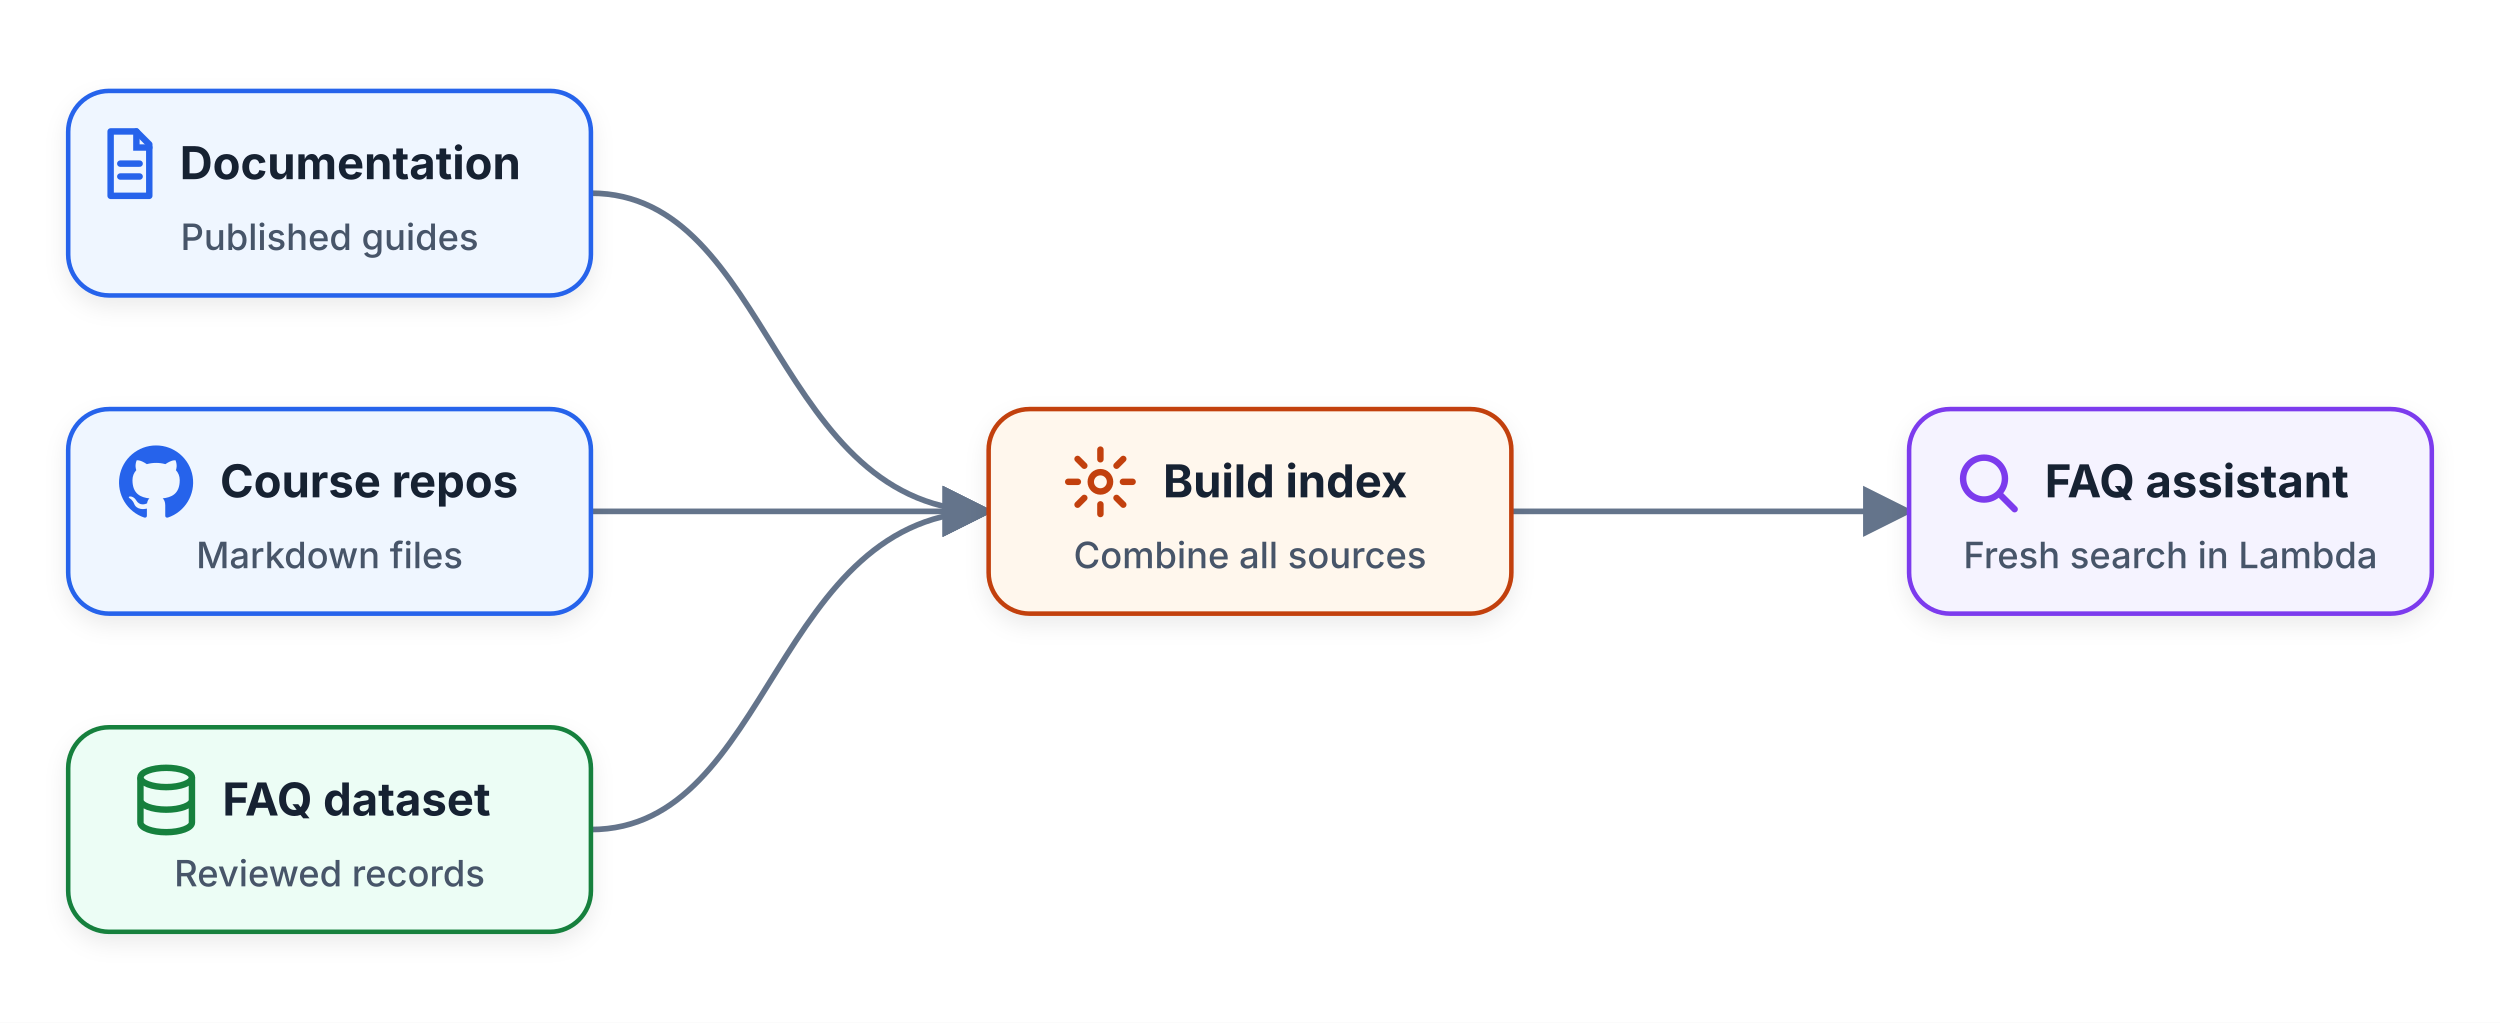
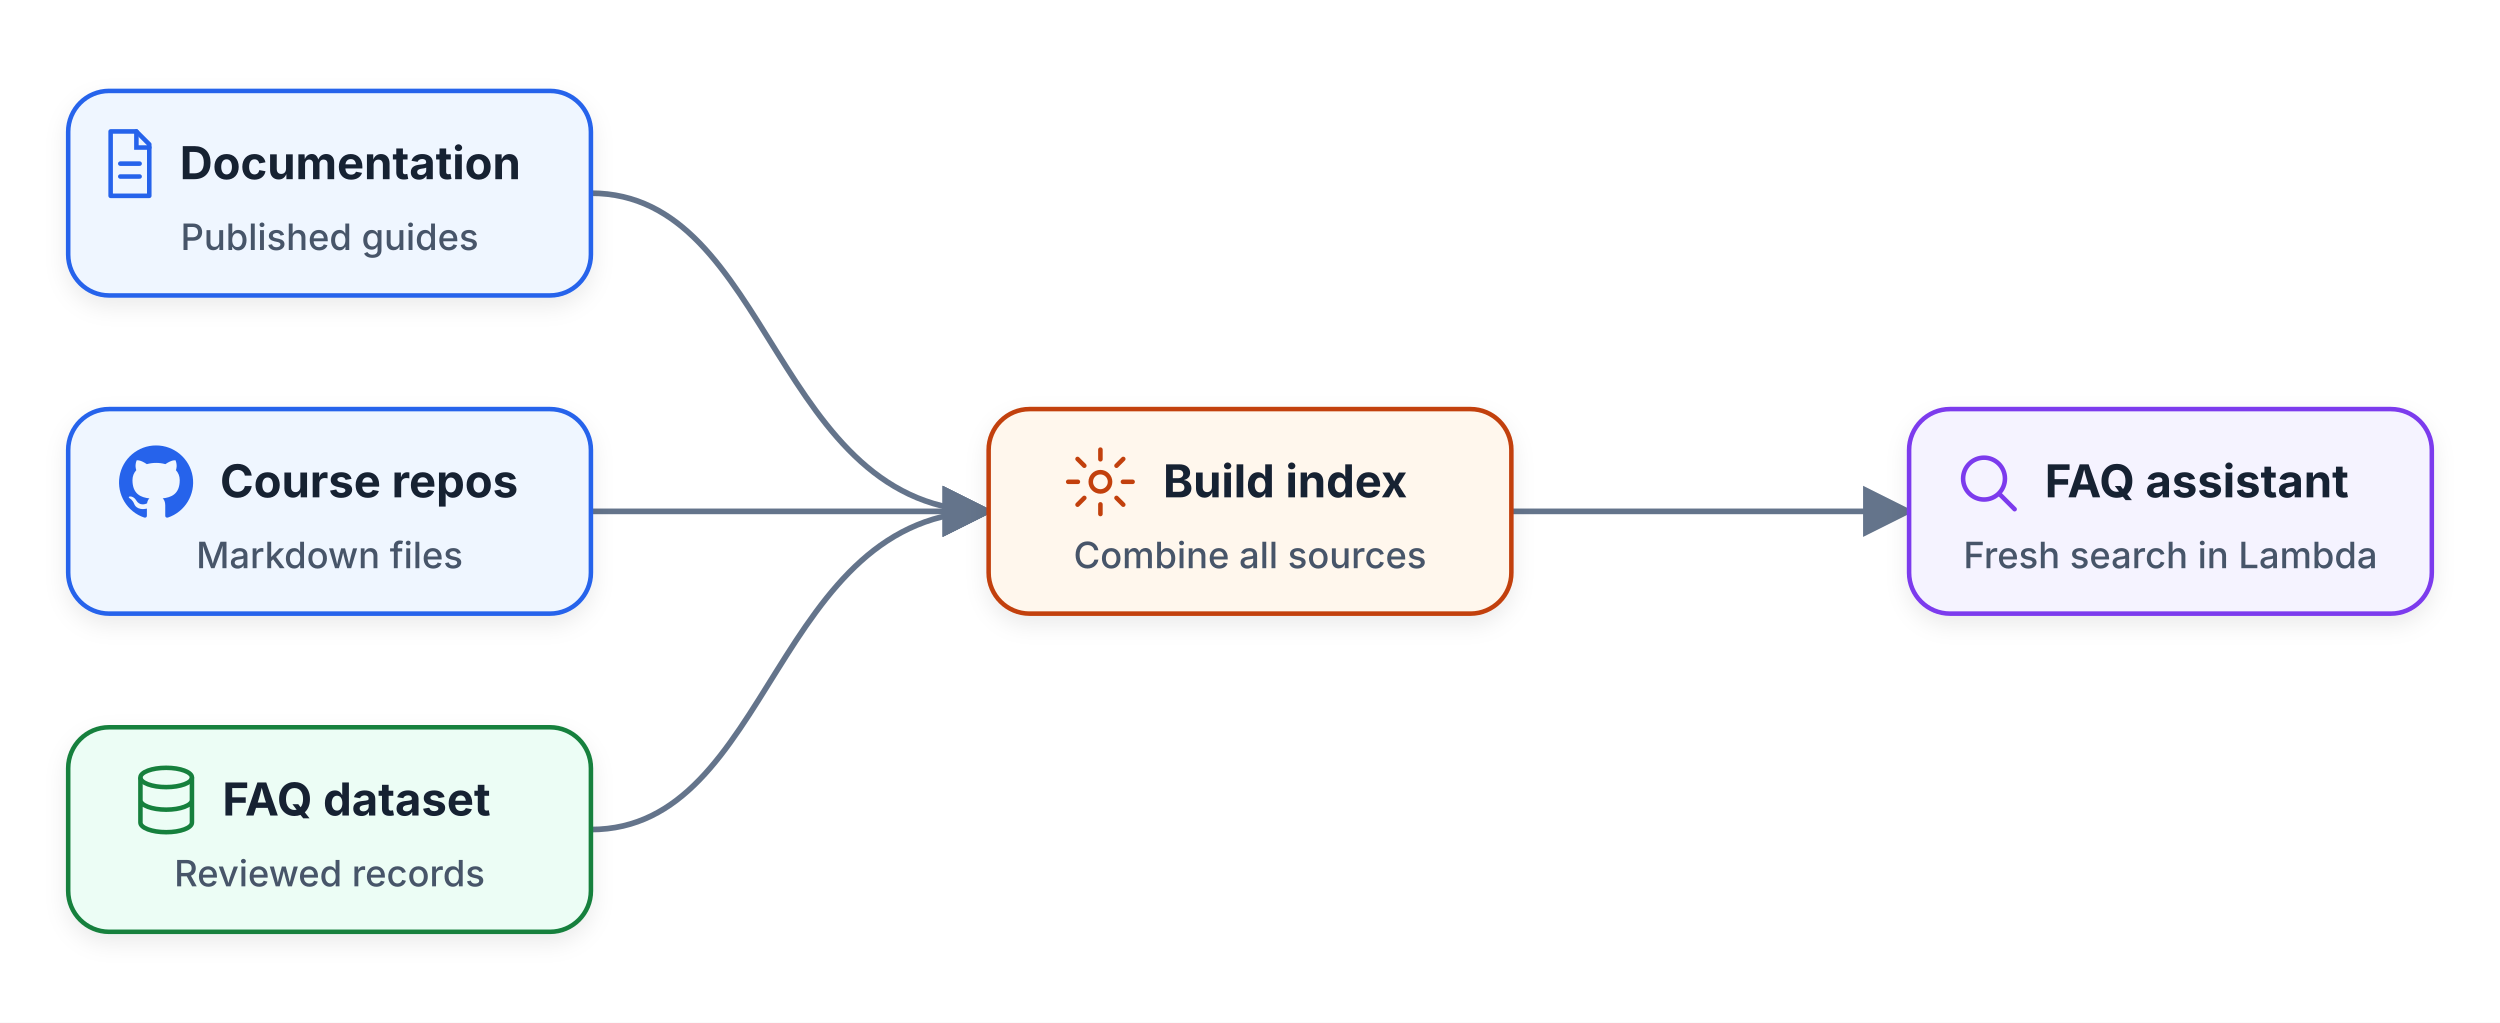
<svg xmlns="http://www.w3.org/2000/svg" width="1100" height="450" viewBox="0 0 1100 450" role="img" aria-labelledby="title desc">
  <defs>
    <filter id="shadow" x="-20%" y="-20%" width="140%" height="150%">
      <feDropShadow dx="0" dy="4" stdDeviation="5" flood-color="#0f172a" flood-opacity="0.08" />
    </filter>
    <marker id="arrow-purple" viewBox="0 0 10 10" refX="9" refY="5" markerWidth="9" markerHeight="9" orient="auto">
      <path d="M0 0 10 5 0 10Z" fill="#7c3aed" />
    </marker>
    <marker id="arrow-blue" viewBox="0 0 10 10" refX="9" refY="5" markerWidth="9" markerHeight="9" orient="auto">
      <path d="M0 0 10 5 0 10Z" fill="#2563eb" />
    </marker>
    <marker id="arrow-amber" viewBox="0 0 10 10" refX="9" refY="5" markerWidth="9" markerHeight="9" orient="auto">
      <path d="M0 0 10 5 0 10Z" fill="#c2410c" />
    </marker>
    <marker id="arrow-green" viewBox="0 0 10 10" refX="9" refY="5" markerWidth="9" markerHeight="9" orient="auto">
      <path d="M0 0 10 5 0 10Z" fill="#15803d" />
    </marker>
    <marker id="arrow-red" viewBox="0 0 10 10" refX="9" refY="5" markerWidth="9" markerHeight="9" orient="auto">
      <path d="M0 0 10 5 0 10Z" fill="#dc2626" />
    </marker>
    <marker id="arrow-gray" viewBox="0 0 10 10" refX="9" refY="5" markerWidth="9" markerHeight="9" orient="auto">
      <path d="M0 0 10 5 0 10Z" fill="#64748b" />
    </marker>
    <symbol id="icon-database" viewBox="0 0 24 24">
      <ellipse cx="12" cy="5" rx="8" ry="3" fill="none" stroke="currentColor" stroke-width="2" />
      <path d="M4 5v7c0 1.66 3.58 3 8 3s8-1.34 8-3V5M4 12v7c0 1.66 3.58 3 8 3s8-1.34 8-3v-7" fill="none" stroke="currentColor" stroke-width="2" />
    </symbol>
    <symbol id="icon-document" viewBox="0 0 24 24">
      <path d="M6 2h8l4 4v16H6Z" fill="none" stroke="currentColor" stroke-width="2" stroke-linejoin="round" />
      <path d="M14 2v5h4M9 12h6M9 16h6" fill="none" stroke="currentColor" stroke-width="2" stroke-linecap="round" />
    </symbol>
    <symbol id="icon-github" viewBox="0 0 24 24">
      <path fill="currentColor" d="M12 .7a11.5 11.5 0 0 0-3.64 22.41c.58.11.79-.25.79-.56v-2.23c-3.22.7-3.9-1.37-3.9-1.37-.53-1.34-1.29-1.7-1.29-1.7-1.05-.72.08-.71.08-.71 1.17.08 1.78 1.2 1.78 1.2 1.04 1.77 2.72 1.26 3.38.96.1-.75.4-1.26.74-1.55-2.57-.29-5.27-1.28-5.27-5.68 0-1.26.45-2.28 1.19-3.09-.12-.29-.52-1.46.11-3.05 0 0 .97-.31 3.16 1.18a10.9 10.9 0 0 1 5.76 0c2.2-1.49 3.16-1.18 3.16-1.18.63 1.59.23 2.76.11 3.05.74.81 1.19 1.83 1.19 3.09 0 4.42-2.71 5.38-5.29 5.67.42.36.79 1.06.79 2.14v3.27c0 .31.21.67.8.56A11.5 11.5 0 0 0 12 .7Z" />
    </symbol>
    <symbol id="icon-search" viewBox="0 0 24 24">
      <circle cx="11" cy="11" r="6.5" fill="none" stroke="currentColor" stroke-width="2" />
      <path d="m16 16 4.5 4.5" fill="none" stroke="currentColor" stroke-width="2" stroke-linecap="round" />
    </symbol>
    <symbol id="icon-settings" viewBox="0 0 24 24">
      <circle cx="12" cy="12" r="3" fill="none" stroke="currentColor" stroke-width="2" />
      <path d="M12 2v3M12 19v3M2 12h3M19 12h3M4.9 4.9 7 7M17 17l2.1 2.1M19.1 4.9 17 7M7 17l-2.1 2.1" fill="none" stroke="currentColor" stroke-width="2" stroke-linecap="round" />
    </symbol>
    <style>
      text { font-family: system-ui, -apple-system, BlinkMacSystemFont, "Segoe UI", sans-serif; fill: #172033; }
+       symbol [stroke] { vector-effect: non-scaling-stroke; }
      .node rect { stroke-width: 2; }
+       .node-boundary rect { stroke-width: 2; stroke-dasharray: 8 8; }
+       .boundary-title { font-size: 16px; font-weight: 750; text-anchor: start; }
      .node-title { font-size: 20px; font-weight: 750; text-anchor: middle; }
      .node-title.icon-copy { text-anchor: start; }
      .node-subtitle { font-size: 16px; font-weight: 500; fill: #475569; text-anchor: middle; }
      .eyebrow { font-size: 13px; font-weight: 750; letter-spacing: 1px; fill: #475569; text-anchor: middle; }
      .mention-icon { font-size: 27px; font-weight: 750; text-anchor: middle; }
      .standalone-mention { font-size: 52px; font-weight: 750; text-anchor: middle; }
      .icon-node-title { font-size: 16px; font-weight: 750; text-anchor: middle; }
      .edge { fill: none; stroke-width: 2.5; stroke-linecap: round; stroke-linejoin: round; }
      .edge-label rect { stroke-width: 2; }
      .edge-label text { font-size: 14px; font-weight: 750; text-anchor: middle; dominant-baseline: central; }
      .divider { stroke: #cbd5e1; stroke-width: 2; stroke-dasharray: 6 8; stroke-linecap: round; }
      .center-annotation { fill: #f1f5f9; stroke: none; }
      .center-title { font-weight: 800; letter-spacing: 0.08em; fill: #334155; text-anchor: middle; }
      .center-detail { font-weight: 600; fill: #475569; text-anchor: middle; }
    </style>
  </defs>
  <rect width="1100" height="450" fill="#ffffff" />
  <path class="edge" d="M260 85C340 85 340 225 435 225" stroke="#64748b" marker-end="url(#arrow-gray)" />
  <path class="edge" d="M260 225L435 225" stroke="#64748b" marker-end="url(#arrow-gray)" />
  <path class="edge" d="M260 365C340 365 340 225 435 225" stroke="#64748b" marker-end="url(#arrow-gray)" />
  <path class="edge" d="M665 225L840 225" stroke="#64748b" marker-end="url(#arrow-gray)" />
  <g class="node node-blue" transform="translate(30 40)" filter="url(#shadow)">
    <rect width="230" height="90" rx="18" fill="#eff6ff" stroke="#2563eb" />
    <use href="#icon-document" x="10.18" y="15" width="34" height="34" color="#2563eb" />
    <text class="node-title icon-copy" x="49.11" y="38.84" font-size="19">Documentation</text>
    <text class="node-subtitle" x="115" y="70" font-size="16">Published guides</text>
  </g>
  <g class="node node-blue" transform="translate(30 180)" filter="url(#shadow)">
    <rect width="230" height="90" rx="18" fill="#eff6ff" stroke="#2563eb" />
    <use href="#icon-github" x="21.67" y="15" width="34" height="34" color="#2563eb" />
    <text class="node-title icon-copy" x="66.82" y="38.84" font-size="19">Course repos</text>
    <text class="node-subtitle" x="115" y="70" font-size="16">Markdown files</text>
  </g>
  <g class="node node-green" transform="translate(30 320)" filter="url(#shadow)">
    <rect width="230" height="90" rx="18" fill="#ecfdf5" stroke="#15803d" />
    <use href="#icon-database" x="26.12" y="15" width="34" height="34" color="#15803d" />
    <text class="node-title icon-copy" x="67.87" y="38.84" font-size="19">FAQ dataset</text>
    <text class="node-subtitle" x="115" y="70" font-size="16">Reviewed records</text>
  </g>
  <g class="node node-amber" transform="translate(435 180)" filter="url(#shadow)">
    <rect width="230" height="90" rx="18" fill="#fff7ed" stroke="#c2410c" />
    <use href="#icon-settings" x="32.18" y="15" width="34" height="34" color="#c2410c" />
    <text class="node-title icon-copy" x="76.75" y="38.84" font-size="19">Build index</text>
    <text class="node-subtitle" x="115" y="70" font-size="16">Combine all sources</text>
  </g>
  <g class="node node-purple" transform="translate(840 180)" filter="url(#shadow)">
    <rect width="230" height="90" rx="18" fill="#f5f3ff" stroke="#7c3aed" />
    <use href="#icon-search" x="17.39" y="15" width="34" height="34" color="#7c3aed" />
    <text class="node-title icon-copy" x="59.72" y="38.84" font-size="19">FAQ assistant</text>
    <text class="node-subtitle" x="115" y="70" font-size="16">Fresh search in Lambda</text>
  </g>
</svg>
